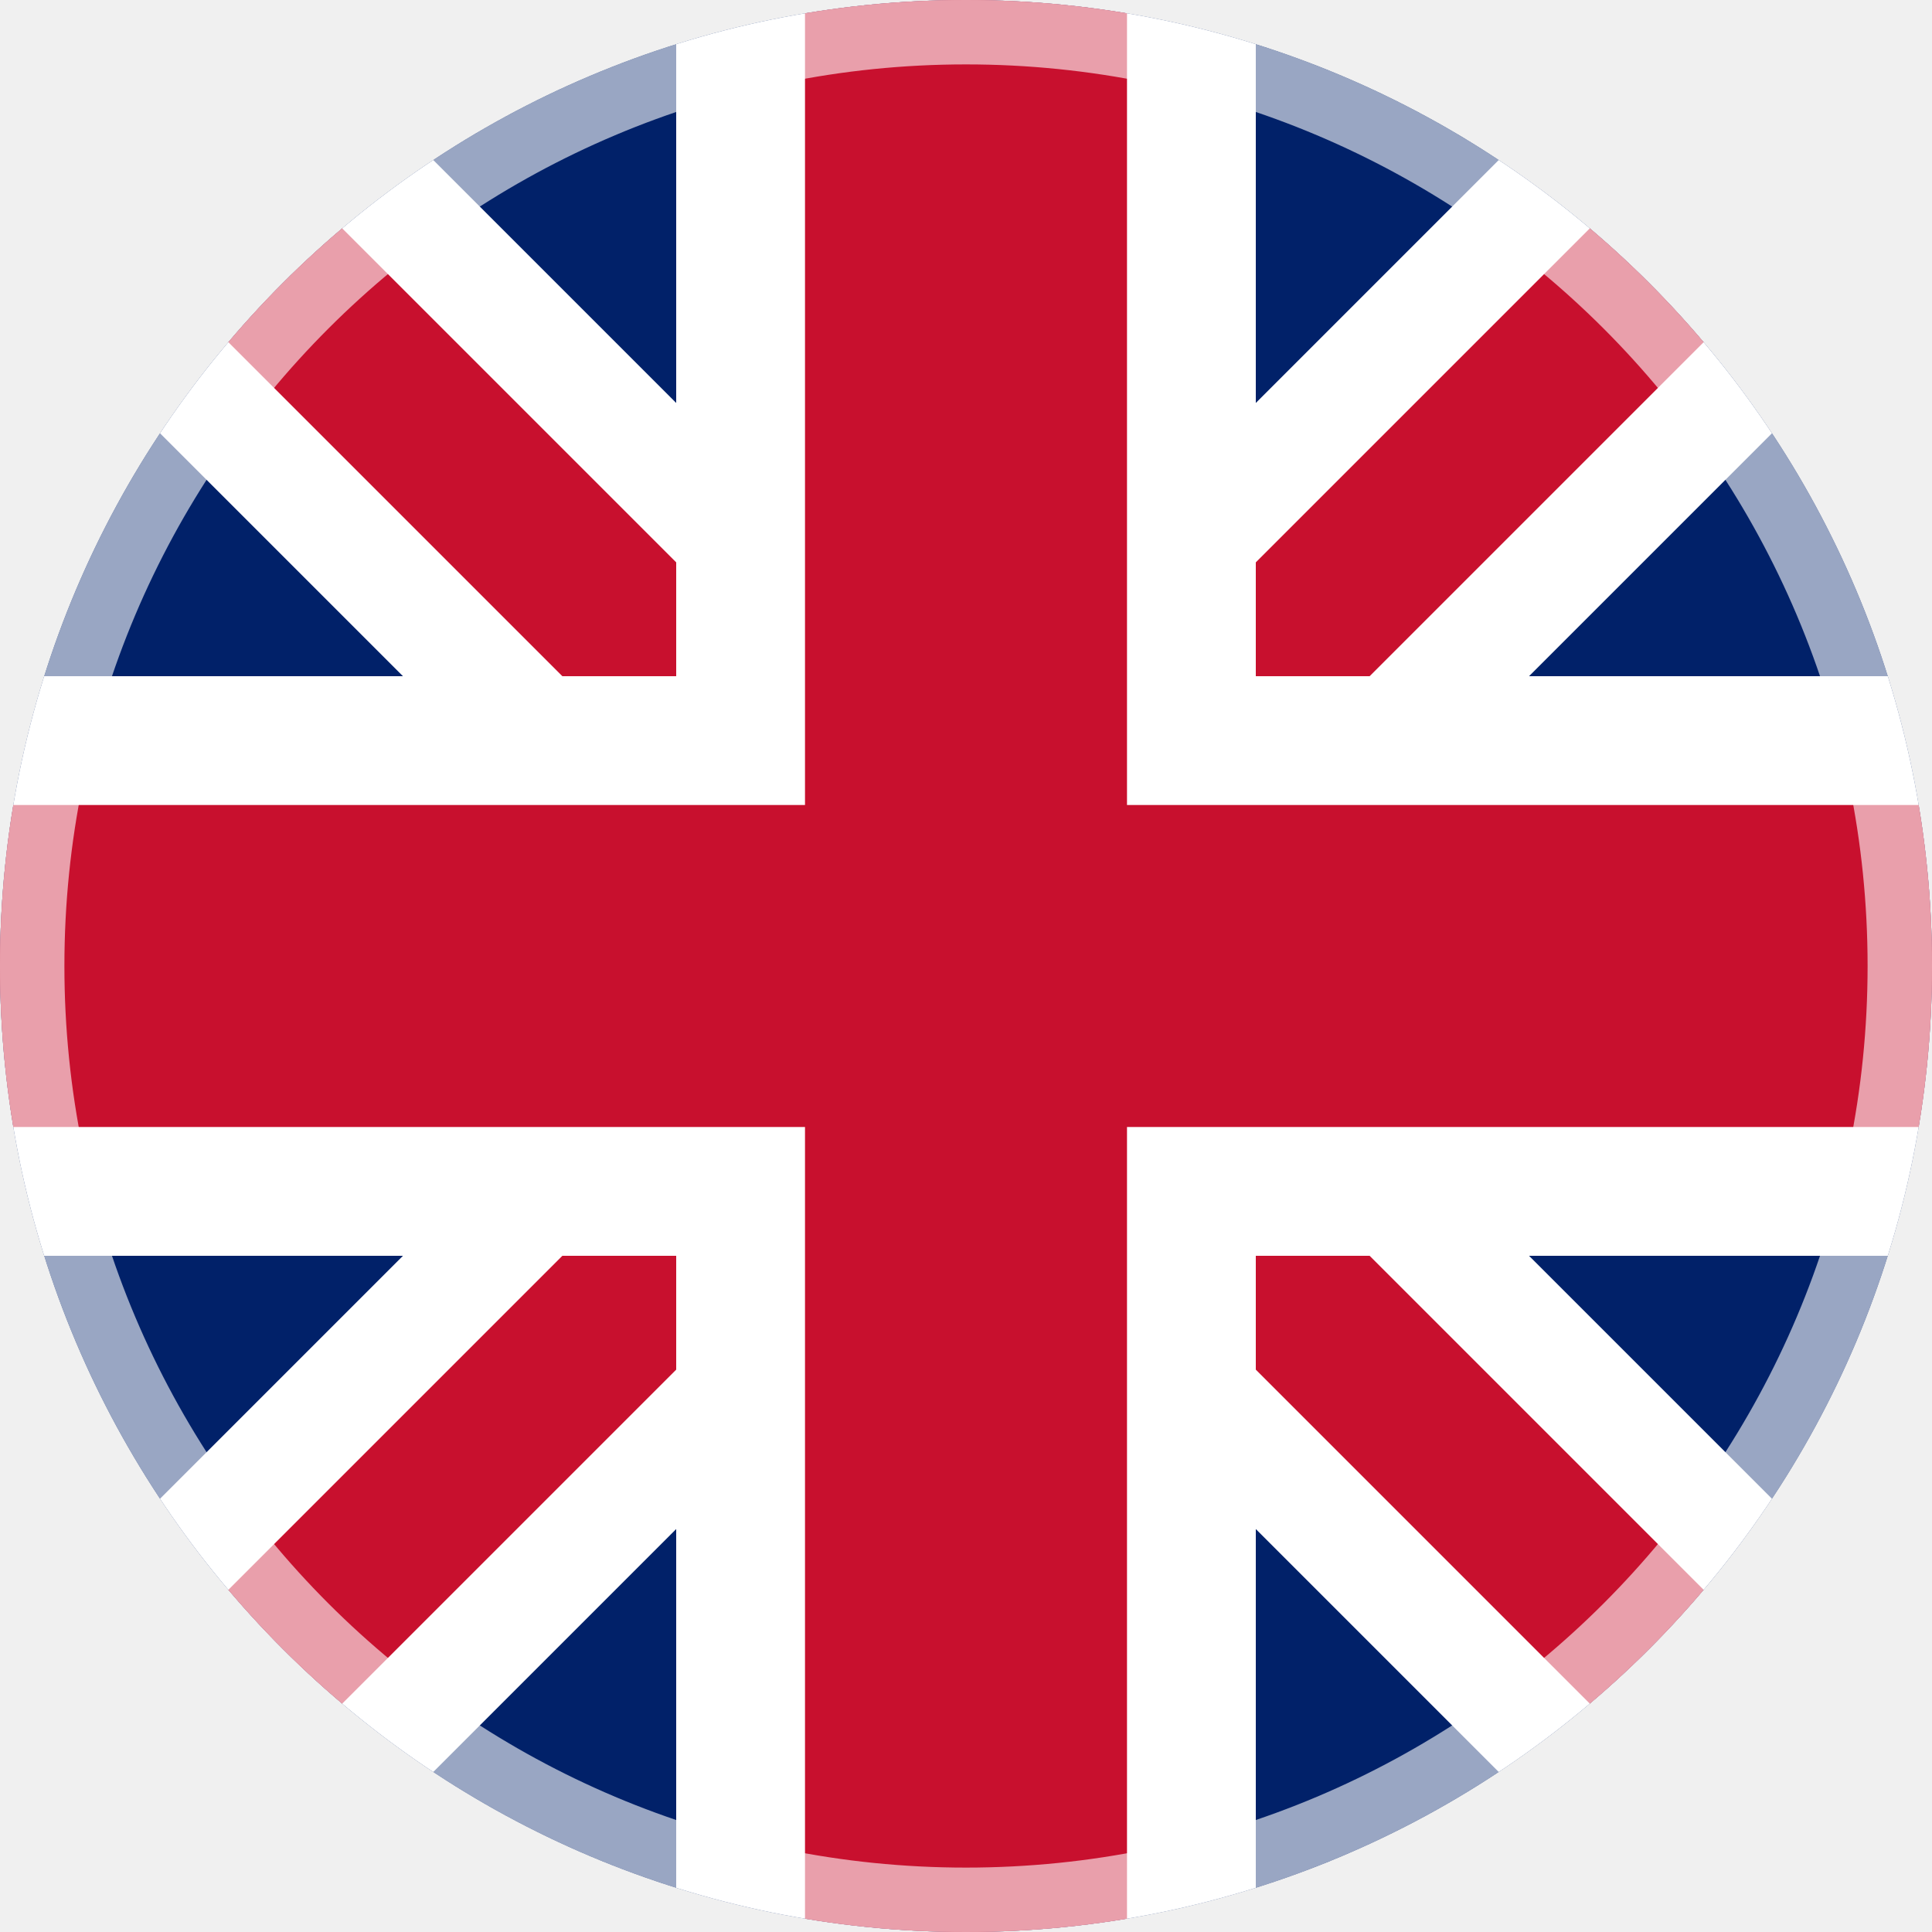
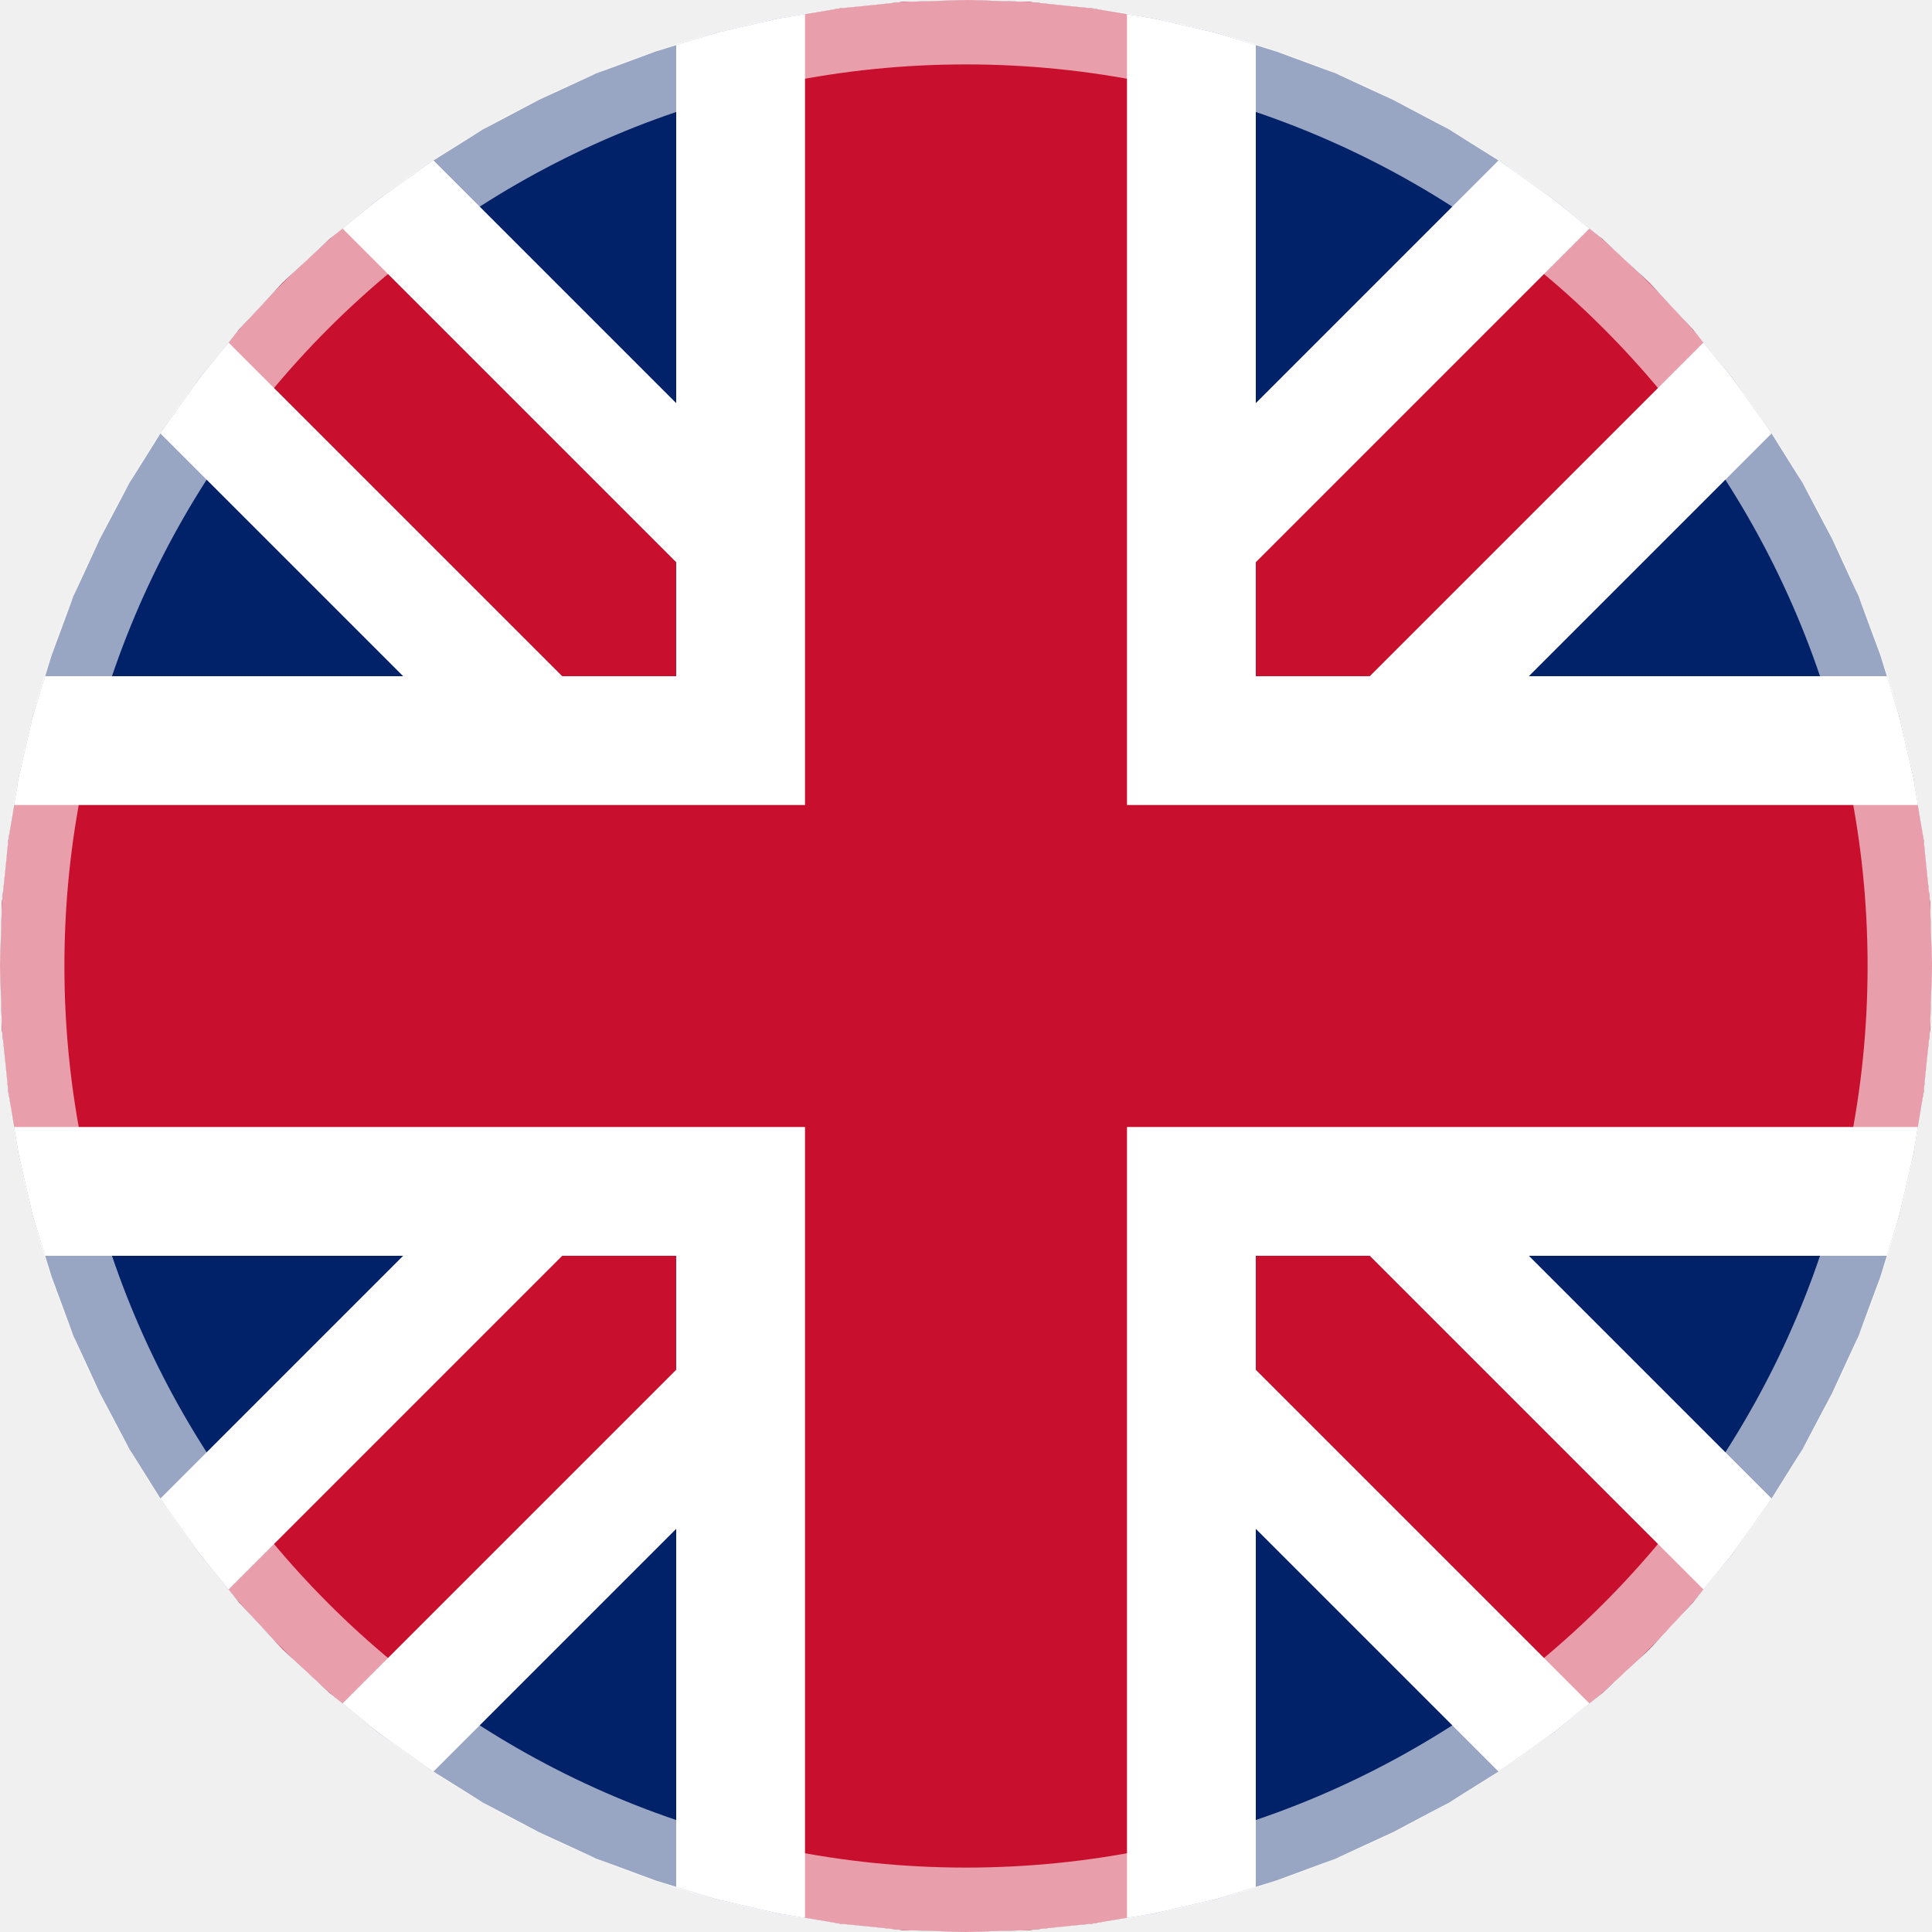
<svg xmlns="http://www.w3.org/2000/svg" viewBox="0 0 30 30">
-   <defs>
-     <clipPath id="c">
-       <circle cx="15" cy="15" r="15" />
-     </clipPath>
-   </defs>
-   <g clip-path="url(#c)">
-     <rect width="30" height="30" fill="#012169" />
-     <path d="M0,0 L30,30 M30,0 L0,30" stroke="#FFFFFF" stroke-width="6" />
-     <path d="M0,0 L30,30 M30,0 L0,30" stroke="#C8102E" stroke-width="2.5" />
-     <path d="M15,0 V30 M0,15 H30" stroke="#FFFFFF" stroke-width="9" />
-     <path d="M15,0 V30 M0,15 H30" stroke="#C8102E" stroke-width="5" />
-   </g>
+   <polygon fill="#012169" points="14.02,29.97 13.04,29.87 12.07,29.71 11.12,29.49 10.18,29.20 9.26,28.86 8.37,28.45 7.50,27.99 6.67,27.47 5.87,26.90 5.11,26.28 4.39,25.61 3.72,24.89 3.10,24.13 2.53,23.33 2.01,22.50 1.55,21.63 1.14,20.74 0.80,19.82 0.51,18.88 0.29,17.93 0.13,16.96 0.03,15.98 0.00,15.00 0.03,14.02 0.13,13.04 0.29,12.07 0.51,11.12 0.80,10.18 1.14,9.26 1.55,8.37 2.01,7.50 2.53,6.67 3.10,5.87 3.72,5.11 4.39,4.39 5.11,3.72 5.87,3.10 6.67,2.53 7.50,2.01 8.37,1.55 9.26,1.14 10.18,0.80 11.12,0.51 12.07,0.29 13.04,0.13 14.02,0.03 15.00,0.00 15.98,0.03 16.96,0.13 17.93,0.29 18.88,0.51 19.82,0.80 20.74,1.14 21.63,1.55 22.50,2.01 23.33,2.53 24.13,3.10 24.89,3.72 25.61,4.39 26.28,5.11 26.90,5.87 27.47,6.67 27.99,7.50 28.45,8.37 28.86,9.26 29.20,10.18 29.49,11.12 29.71,12.07 29.87,13.04 29.97,14.02 30.00,15.00 30.00,15.00 29.97,15.98 29.87,16.96 29.71,17.93 29.49,18.88 29.20,19.82 28.86,20.74 28.45,21.63 27.99,22.50 27.47,23.33 26.90,24.13 26.28,24.89 25.61,25.61 24.89,26.28 24.13,26.90 23.33,27.47 22.50,27.99 21.63,28.45 20.74,28.86 19.82,29.20 18.88,29.49 17.93,29.71 16.96,29.87 15.98,29.97 15.00,30.00 15.00,30.00" />
+   <polygon fill="#FFFFFF" points="6.67,2.53 5.87,3.10 5.11,3.72 4.39,4.39 3.72,5.11 3.10,5.87 2.53,6.67 2.49,6.73 23.27,27.51 23.33,27.47 24.13,26.90 24.89,26.28 25.61,25.61 26.28,24.89 26.90,24.13 27.47,23.33 27.51,23.27 6.73,2.49" />
+   <polygon fill="#FFFFFF" points="27.47,6.67 26.90,5.87 26.28,5.11 25.61,4.39 24.89,3.72 24.13,3.10 23.33,2.53 23.27,2.49 2.49,23.27 2.53,23.33 3.10,24.13 3.72,24.89 4.39,25.61 5.11,26.28 5.87,26.90 6.67,27.47 6.73,27.51 27.51,6.73" />
+   <polygon fill="#C8102E" points="5.11,3.72 4.39,4.39 3.72,5.11 3.55,5.32 24.68,26.45 24.89,26.28 25.61,25.61 26.28,24.89 26.45,24.68 5.32,3.55" />
+   <polygon fill="#C8102E" points="26.28,5.11 25.61,4.39 24.89,3.72 24.68,3.55 3.55,24.68 3.72,24.89 4.39,25.61 5.11,26.28 5.32,26.45 26.45,5.32" />
+   <polygon fill="#FFFFFF" points="18.88,0.51 17.93,0.29 16.96,0.13 15.98,0.03 15.00,0.00 15.00,0.00 14.02,0.03 13.04,0.13 12.07,0.29 11.12,0.51 10.50,0.70 10.50,29.30 11.12,29.49 12.07,29.71 13.04,29.87 14.02,29.97 15.00,30.00 15.00,30.00 15.98,29.97 16.96,29.87 17.93,29.71 18.88,29.49 19.50,29.30 19.50,0.70" />
+   <polygon fill="#FFFFFF" points="0.51,11.12 0.29,12.07 0.13,13.04 0.03,14.02 0.00,15.00 0.00,15.00 0.03,15.98 0.13,16.96 0.29,17.93 0.51,18.88 0.70,19.50 29.30,19.50 29.49,18.88 29.71,17.93 29.87,16.96 29.97,15.98 30.00,15.00 30.00,15.00 29.97,14.02 29.87,13.04 29.71,12.07 29.49,11.12 29.30,10.50 0.70,10.50" />
+   <polygon fill="#C8102E" points="16.96,0.13 15.98,0.03 15.00,0.00 15.00,0.00 14.02,0.03 13.04,0.13 12.50,0.22 12.50,29.78 13.04,29.87 14.02,29.97 15.00,30.00 15.00,30.00 15.98,29.97 16.96,29.87 17.50,29.78 17.50,0.22" />
+   <polygon fill="#C8102E" points="0.13,13.04 0.03,14.02 -0.00,15.00 0.03,15.98 0.13,16.96 0.22,17.50 29.78,17.50 29.87,16.96 29.97,15.98 30.00,15.00 30.00,15.00 29.97,14.02 29.87,13.04 29.78,12.50 0.22,12.50" />
  <circle cx="15" cy="15" r="14.5" fill="none" stroke="#FFFFFF" stroke-opacity="0.6" />
</svg>
